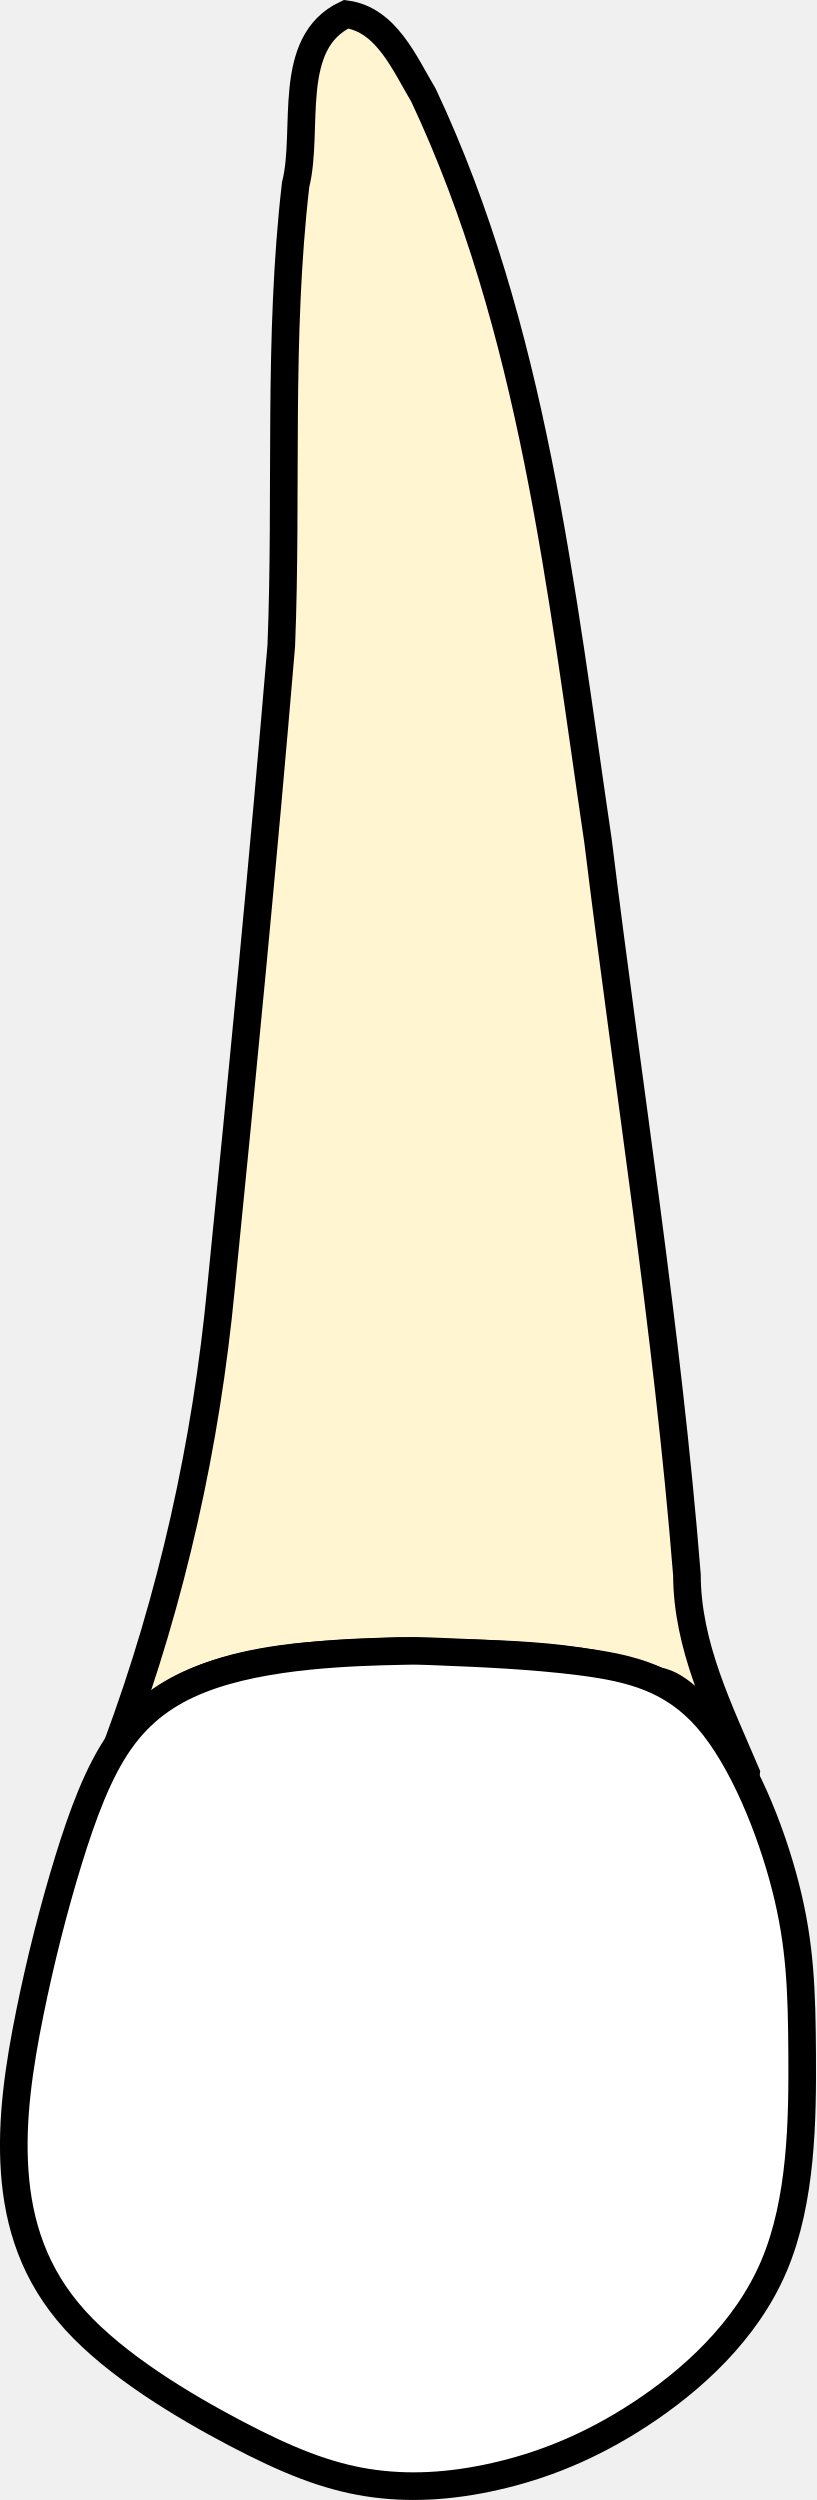
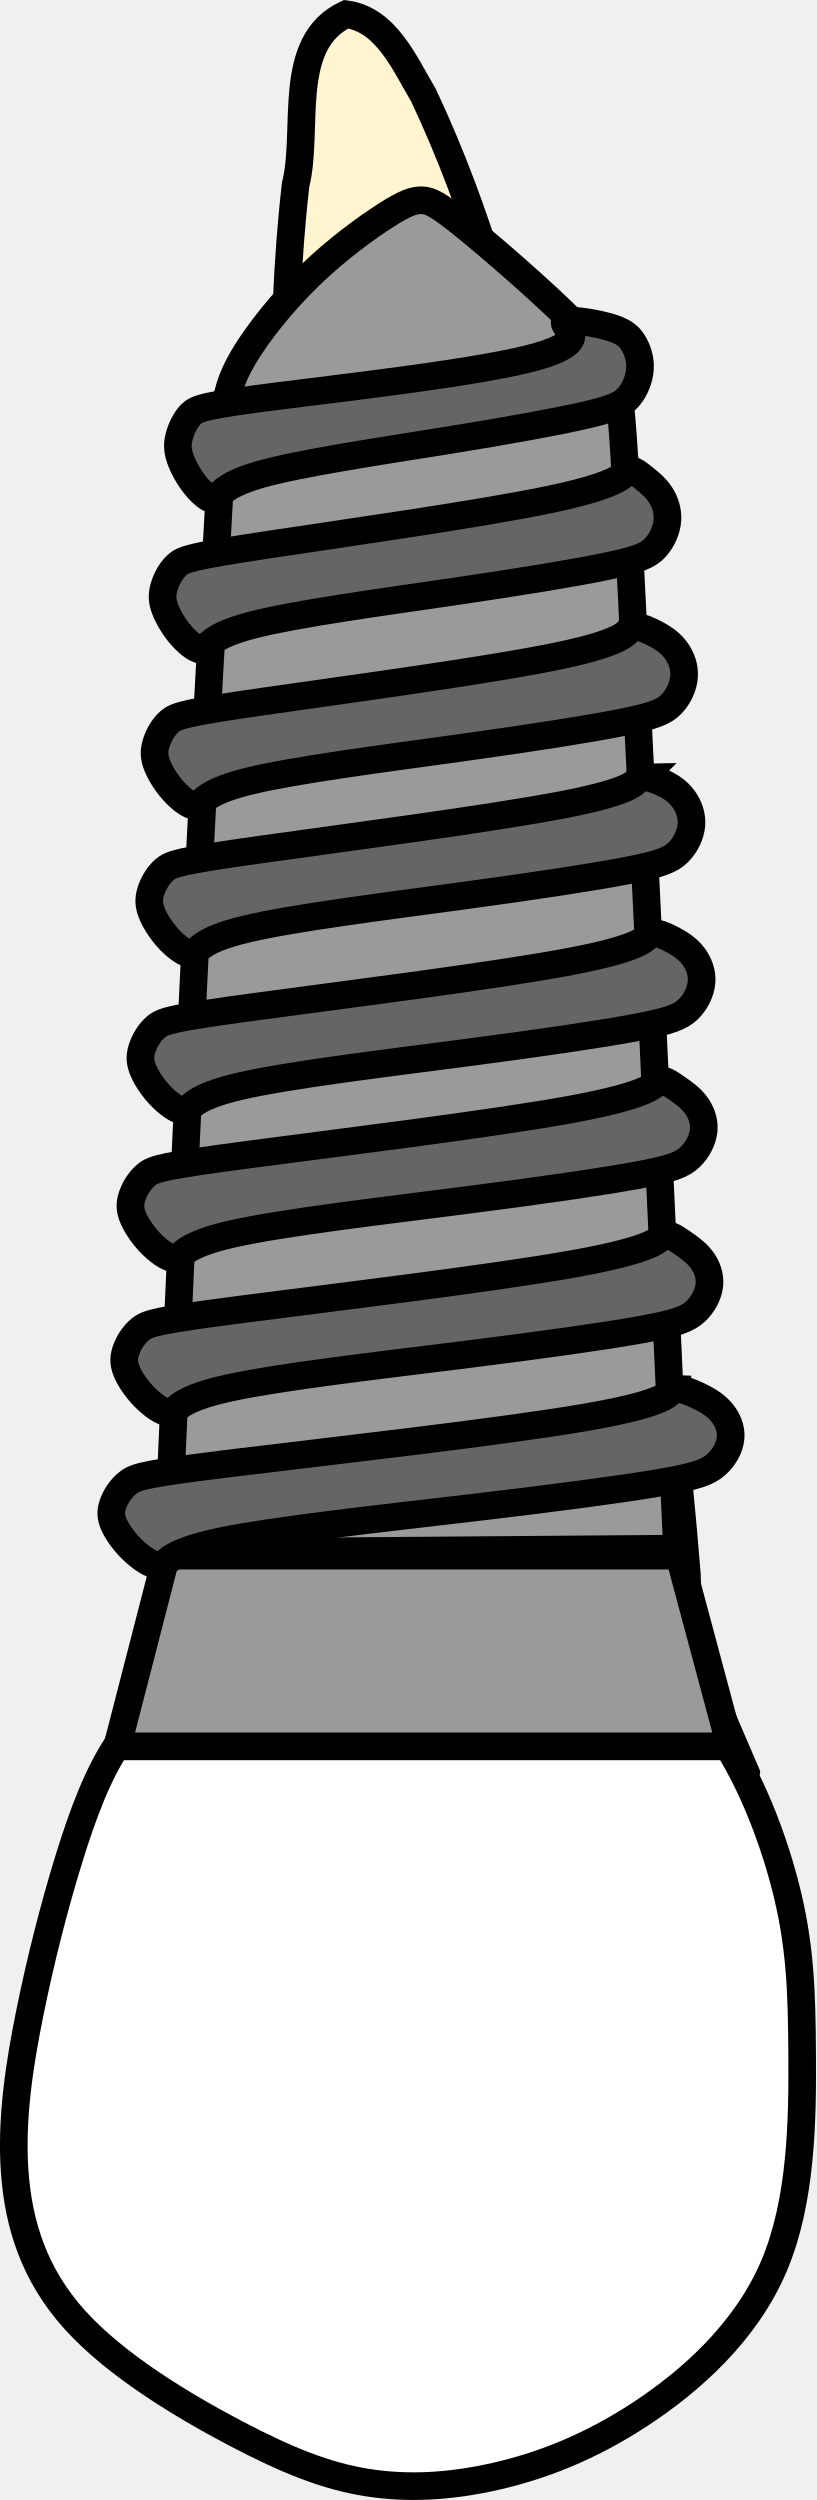
<svg xmlns="http://www.w3.org/2000/svg" width="29.545" height="90.515" viewBox="0 0 29.545 90.515" version="1.1" id="svg1" xml:space="preserve">
  <path id="tooth_14_root" style="fill:#fff5d0;fill-opacity:1;stroke:#000000;stroke-width:1;stroke-dasharray:none" d="M 12.531,0.515 C 10.328,1.548 11.202,4.702 10.704,6.685 10.06,12.231 10.406,17.814 10.184,23.377 9.533,31.132 8.779,38.881 8.003,46.625 7.465,52.282 6.228,57.854 4.247,63.183 6.47,59.906 10.884,59.931 14.432,59.78 c 3.133,0.131 6.412,-0.034 9.391,1.084 1.575,0.263 3.161,3.698 3.192,3.34 C 26.036,61.897 24.881,59.596 24.871,57.021 24.162,48.132 22.737,39.319 21.655,30.471 20.307,21.335 19.309,11.906 15.335,3.452 14.66,2.323 13.992,0.705 12.531,0.515 Z" />
  <path style="fill:#ffffff;fill-opacity:1;stroke:#000000;stroke-width:1;stroke-dasharray:none" d="m 16.123,59.808 c 1.046,0.041 3.139,0.123 4.937,0.356 1.798,0.233 3.3,0.617 4.562,2.07 1.261,1.453 2.281,3.975 2.817,6.073 0.537,2.097 0.59,3.77 0.604,6.086 0.013,2.317 -0.013,5.278 -1.02,7.649 -1.006,2.372 -2.992,4.154 -4.857,5.374 -1.865,1.22 -3.609,1.878 -5.246,2.248 -1.637,0.37 -3.166,0.452 -4.629,0.219 -1.462,-0.233 -2.858,-0.781 -4.763,-1.782 -1.905,-1.001 -4.32,-2.454 -5.809,-4.099 -1.489,-1.645 -2.053,-3.482 -2.187,-5.374 -0.134,-1.892 0.161,-3.838 0.55,-5.757 0.389,-1.919 0.872,-3.811 1.395,-5.511 0.523,-1.7 1.087,-3.208 1.851,-4.304 0.765,-1.097 1.731,-1.782 2.911,-2.248 1.181,-0.466 2.576,-0.713 3.918,-0.85 1.342,-0.137 2.63,-0.165 3.274,-0.178 0.644,-0.015 0.644,-0.015 1.69,0.027 z" id="tooth_14_crown" />
-   <g id="tooth_14_implant" style="display: none">
+   <g id="tooth_14_implant">
    <path id="tooth_14_implant-1" style="fill:#9a9a9a;fill-opacity:1;stroke:#000000;stroke-width:1;stroke-dasharray:none" d="M 15.272,7.251 C 14.975,7.243 14.663,7.353 13.969,7.798 13.274,8.242 12.197,9.023 11.214,9.975 10.23,10.927 9.34,12.05 8.832,12.901 8.325,13.752 8.201,14.33 8.123,15.056 8.045,15.782 8.015,16.657 7.874,19.178 7.734,21.699 7.483,25.865 7.163,32.311 6.843,38.758 6.452,47.484 6.062,56.21 L 24.512,56.069 C 24.247,50.356 23.982,44.644 23.662,37.9 23.342,31.157 22.969,23.385 22.75,19.178 22.532,14.971 22.469,14.329 22.243,13.721 22.016,13.112 21.625,12.534 20.579,11.504 19.534,10.474 17.831,8.993 16.84,8.189 15.849,7.385 15.568,7.258 15.272,7.251 Z M 6.025,56.324 4.245,63.229 H 26.441 l -1.85,-6.905 z" />
    <path id="tooth_14_implant-2" style="fill:#656565;fill-opacity:1;stroke:#000000;stroke-width:1;stroke-dasharray:none" d="m 20.755,11.617 c -0.197,-0.005 -0.325,0.02 -0.31,0.092 0.04,0.192 0.936,0.636 -0.975,1.193 -1.911,0.557 -6.861,1.114 -9.471,1.446 -2.61,0.332 -2.881,0.438 -3.091,0.655 -0.21,0.217 -0.358,0.545 -0.426,0.822 -0.068,0.276 -0.054,0.501 0.051,0.797 0.105,0.296 0.303,0.662 0.554,0.969 0.251,0.307 0.555,0.555 0.712,0.479 0.156,-0.076 0.164,-0.475 1.615,-0.89 1.451,-0.414 4.347,-0.842 6.677,-1.217 2.33,-0.375 4.096,-0.698 5.128,-0.938 1.031,-0.24 1.327,-0.396 1.551,-0.663 0.224,-0.268 0.377,-0.647 0.4,-1.002 0.023,-0.355 -0.085,-0.688 -0.242,-0.945 -0.156,-0.257 -0.362,-0.437 -0.953,-0.598 -0.369,-0.1 -0.889,-0.192 -1.217,-0.2 z m 2.083,5.4 c -0.042,-0.004 -0.081,0.005 -0.114,0.031 -0.133,0.104 -0.187,0.478 -2.757,1.022 -2.571,0.544 -7.658,1.256 -10.35,1.665 -2.692,0.409 -2.989,0.516 -3.219,0.732 -0.229,0.216 -0.392,0.54 -0.466,0.815 -0.074,0.275 -0.06,0.499 0.055,0.793 0.115,0.294 0.33,0.659 0.604,0.964 0.274,0.305 0.609,0.552 0.78,0.477 0.171,-0.076 0.179,-0.473 1.764,-0.885 1.586,-0.412 4.748,-0.838 7.294,-1.211 2.546,-0.373 4.475,-0.693 5.602,-0.932 1.127,-0.238 1.451,-0.395 1.696,-0.661 0.245,-0.266 0.412,-0.642 0.437,-0.995 0.025,-0.353 -0.093,-0.683 -0.264,-0.938 -0.171,-0.255 -0.397,-0.435 -0.615,-0.609 -0.164,-0.13 -0.323,-0.256 -0.448,-0.268 z m 0.167,5.664 c -0.064,-0.004 -0.117,0.003 -0.152,0.029 -0.139,0.103 0.005,0.483 -2.59,1.028 -2.595,0.545 -7.93,1.255 -10.754,1.663 -2.824,0.408 -3.136,0.514 -3.377,0.729 -0.241,0.215 -0.41,0.539 -0.488,0.813 -0.078,0.274 -0.065,0.495 0.055,0.789 0.12,0.293 0.347,0.658 0.635,0.962 0.288,0.304 0.638,0.55 0.817,0.475 0.179,-0.075 0.189,-0.473 1.852,-0.883 1.663,-0.411 4.979,-0.835 7.65,-1.206 2.671,-0.371 4.695,-0.69 5.877,-0.927 1.182,-0.237 1.522,-0.394 1.78,-0.659 0.257,-0.265 0.431,-0.641 0.457,-0.993 0.026,-0.352 -0.098,-0.68 -0.277,-0.934 -0.179,-0.254 -0.415,-0.435 -0.745,-0.611 -0.247,-0.132 -0.547,-0.261 -0.74,-0.275 z m 0.281,5.451 c -0.063,2.88e-4 -0.114,0.012 -0.149,0.037 -0.143,0.103 -0.025,0.435 -2.698,0.956 -2.673,0.52 -8.137,1.23 -11.029,1.637 -2.891,0.407 -3.209,0.513 -3.456,0.727 -0.246,0.215 -0.421,0.537 -0.501,0.811 -0.08,0.273 -0.066,0.496 0.057,0.789 0.123,0.293 0.356,0.656 0.65,0.96 0.295,0.304 0.653,0.55 0.837,0.475 0.184,-0.075 0.193,-0.471 1.896,-0.881 1.703,-0.41 5.098,-0.835 7.832,-1.206 2.734,-0.371 4.807,-0.688 6.017,-0.925 1.21,-0.237 1.558,-0.392 1.821,-0.657 0.263,-0.265 0.444,-0.64 0.47,-0.991 0.027,-0.351 -0.1,-0.68 -0.283,-0.934 -0.184,-0.254 -0.425,-0.432 -0.747,-0.584 -0.242,-0.114 -0.53,-0.214 -0.718,-0.213 z m 0.389,5.648 c -0.06,-0.002 -0.11,0.009 -0.147,0.035 -0.148,0.103 -0.071,0.461 -2.86,0.993 -2.79,0.532 -8.445,1.237 -11.437,1.643 -2.993,0.406 -3.324,0.511 -3.579,0.725 -0.255,0.214 -0.434,0.538 -0.516,0.811 -0.083,0.273 -0.068,0.495 0.059,0.787 0.128,0.292 0.367,0.653 0.672,0.956 0.305,0.303 0.676,0.55 0.866,0.475 0.19,-0.075 0.199,-0.47 1.962,-0.879 1.763,-0.409 5.279,-0.832 8.109,-1.202 2.83,-0.37 4.974,-0.686 6.226,-0.923 1.253,-0.236 1.615,-0.393 1.887,-0.657 0.273,-0.264 0.456,-0.638 0.483,-0.989 0.028,-0.35 -0.102,-0.678 -0.292,-0.932 -0.19,-0.253 -0.441,-0.43 -0.751,-0.595 -0.233,-0.124 -0.5,-0.241 -0.681,-0.248 z m 0.294,5.334 c -0.048,-0.004 -0.09,0.005 -0.127,0.031 -0.151,0.103 -0.212,0.476 -3.131,1.015 -2.919,0.539 -8.697,1.242 -11.754,1.648 -3.057,0.405 -3.393,0.511 -3.654,0.725 -0.26,0.214 -0.445,0.536 -0.529,0.808 -0.084,0.272 -0.069,0.493 0.062,0.784 0.13,0.292 0.376,0.653 0.688,0.956 0.312,0.303 0.689,0.547 0.883,0.472 0.194,-0.075 0.203,-0.468 2.004,-0.877 1.8,-0.408 5.392,-0.83 8.283,-1.2 2.891,-0.369 5.083,-0.687 6.362,-0.923 1.279,-0.236 1.646,-0.391 1.925,-0.655 0.278,-0.264 0.468,-0.637 0.497,-0.986 0.028,-0.35 -0.105,-0.677 -0.299,-0.929 -0.194,-0.253 -0.451,-0.43 -0.699,-0.602 -0.186,-0.129 -0.367,-0.256 -0.51,-0.268 z m 0.178,5.593 c -0.049,-0.004 -0.093,0.005 -0.132,0.031 -0.154,0.103 -0.216,0.473 -3.197,1.011 -2.98,0.538 -8.877,1.243 -11.998,1.648 -3.121,0.405 -3.465,0.509 -3.73,0.723 -0.266,0.213 -0.454,0.535 -0.54,0.806 -0.086,0.272 -0.071,0.493 0.062,0.784 0.133,0.291 0.385,0.651 0.703,0.953 0.318,0.302 0.703,0.547 0.901,0.472 0.198,-0.075 0.209,-0.469 2.048,-0.877 1.838,-0.407 5.505,-0.829 8.456,-1.197 2.951,-0.369 5.188,-0.685 6.494,-0.921 1.306,-0.236 1.682,-0.391 1.966,-0.655 0.284,-0.263 0.477,-0.635 0.505,-0.984 0.029,-0.349 -0.107,-0.675 -0.305,-0.927 -0.198,-0.252 -0.459,-0.43 -0.712,-0.602 -0.19,-0.129 -0.375,-0.254 -0.521,-0.266 z m 0.378,5.578 c -0.068,-0.003 -0.124,0.007 -0.165,0.033 -0.163,0.102 -0.067,0.464 -3.139,0.995 -3.073,0.532 -9.314,1.232 -12.617,1.635 -3.303,0.403 -3.666,0.508 -3.948,0.721 -0.281,0.212 -0.48,0.534 -0.571,0.804 -0.091,0.27 -0.075,0.49 0.066,0.78 0.141,0.29 0.406,0.648 0.743,0.949 0.337,0.301 0.744,0.545 0.953,0.47 0.21,-0.075 0.221,-0.467 2.166,-0.872 1.945,-0.406 5.827,-0.826 8.95,-1.193 3.124,-0.367 5.49,-0.682 6.872,-0.916 1.382,-0.235 1.78,-0.388 2.081,-0.65 0.301,-0.262 0.506,-0.632 0.536,-0.98 0.03,-0.348 -0.113,-0.674 -0.323,-0.925 -0.21,-0.251 -0.486,-0.428 -0.835,-0.595 -0.262,-0.126 -0.565,-0.246 -0.769,-0.255 z" />
  </g>
</svg>
